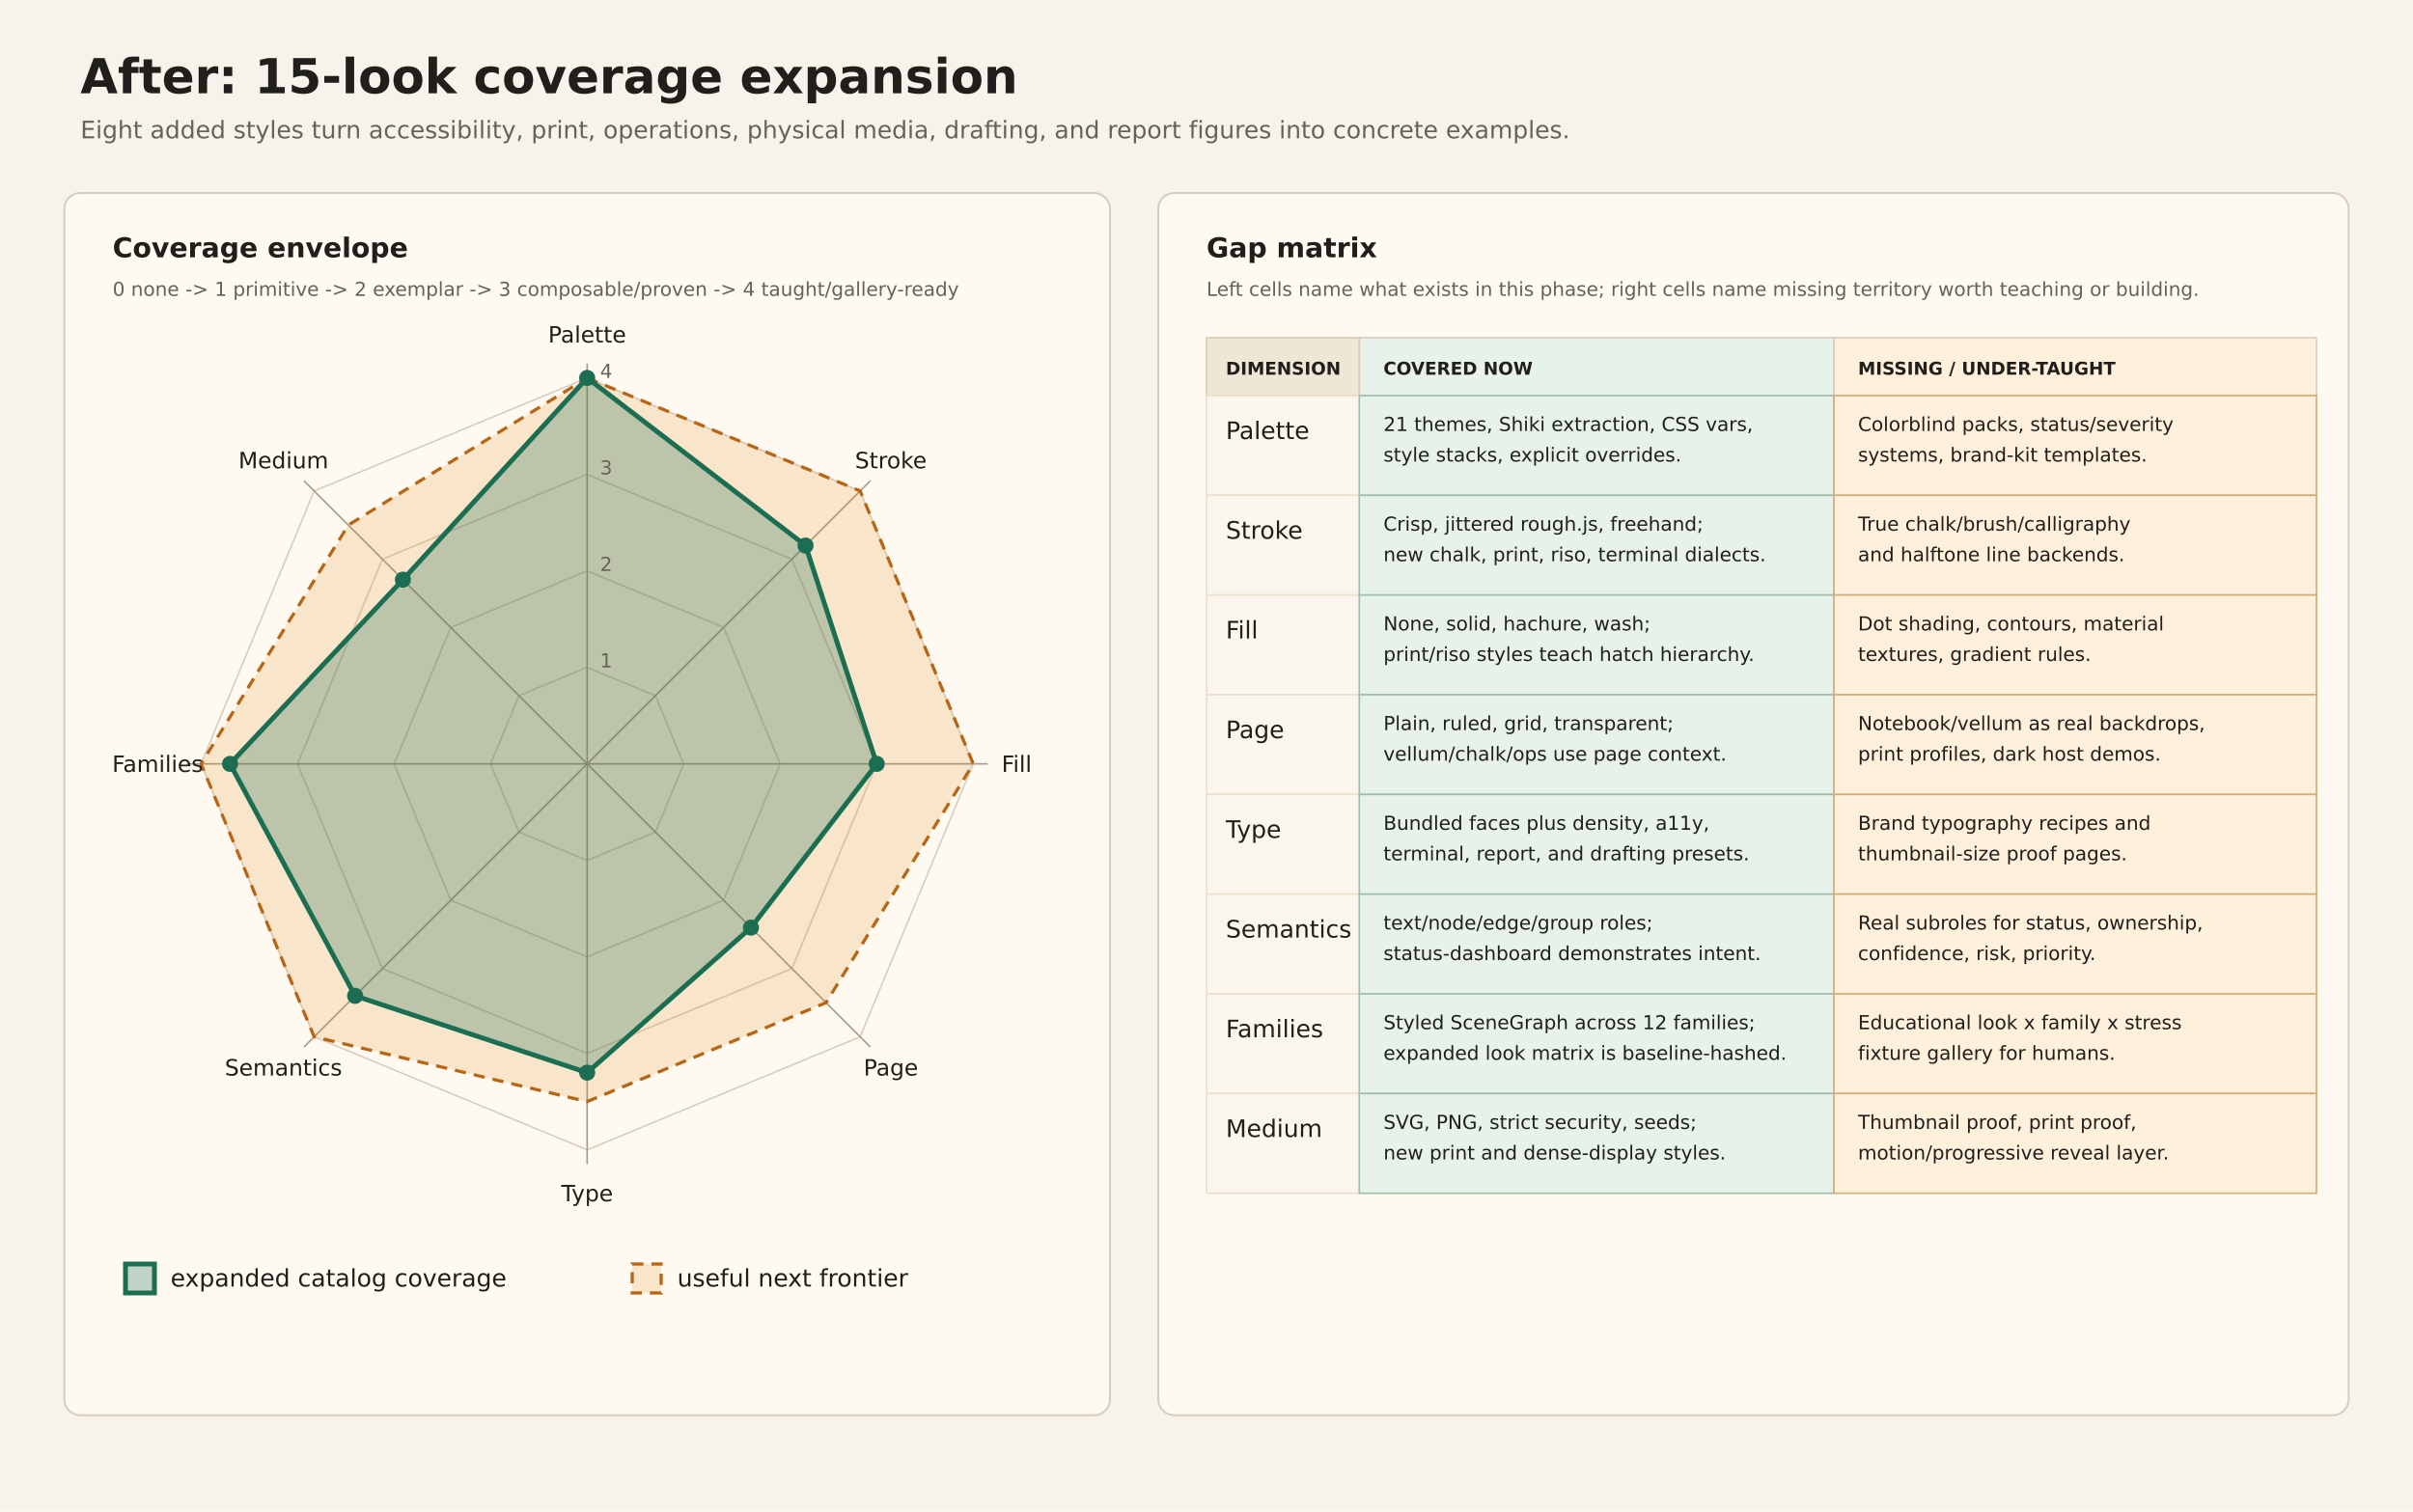
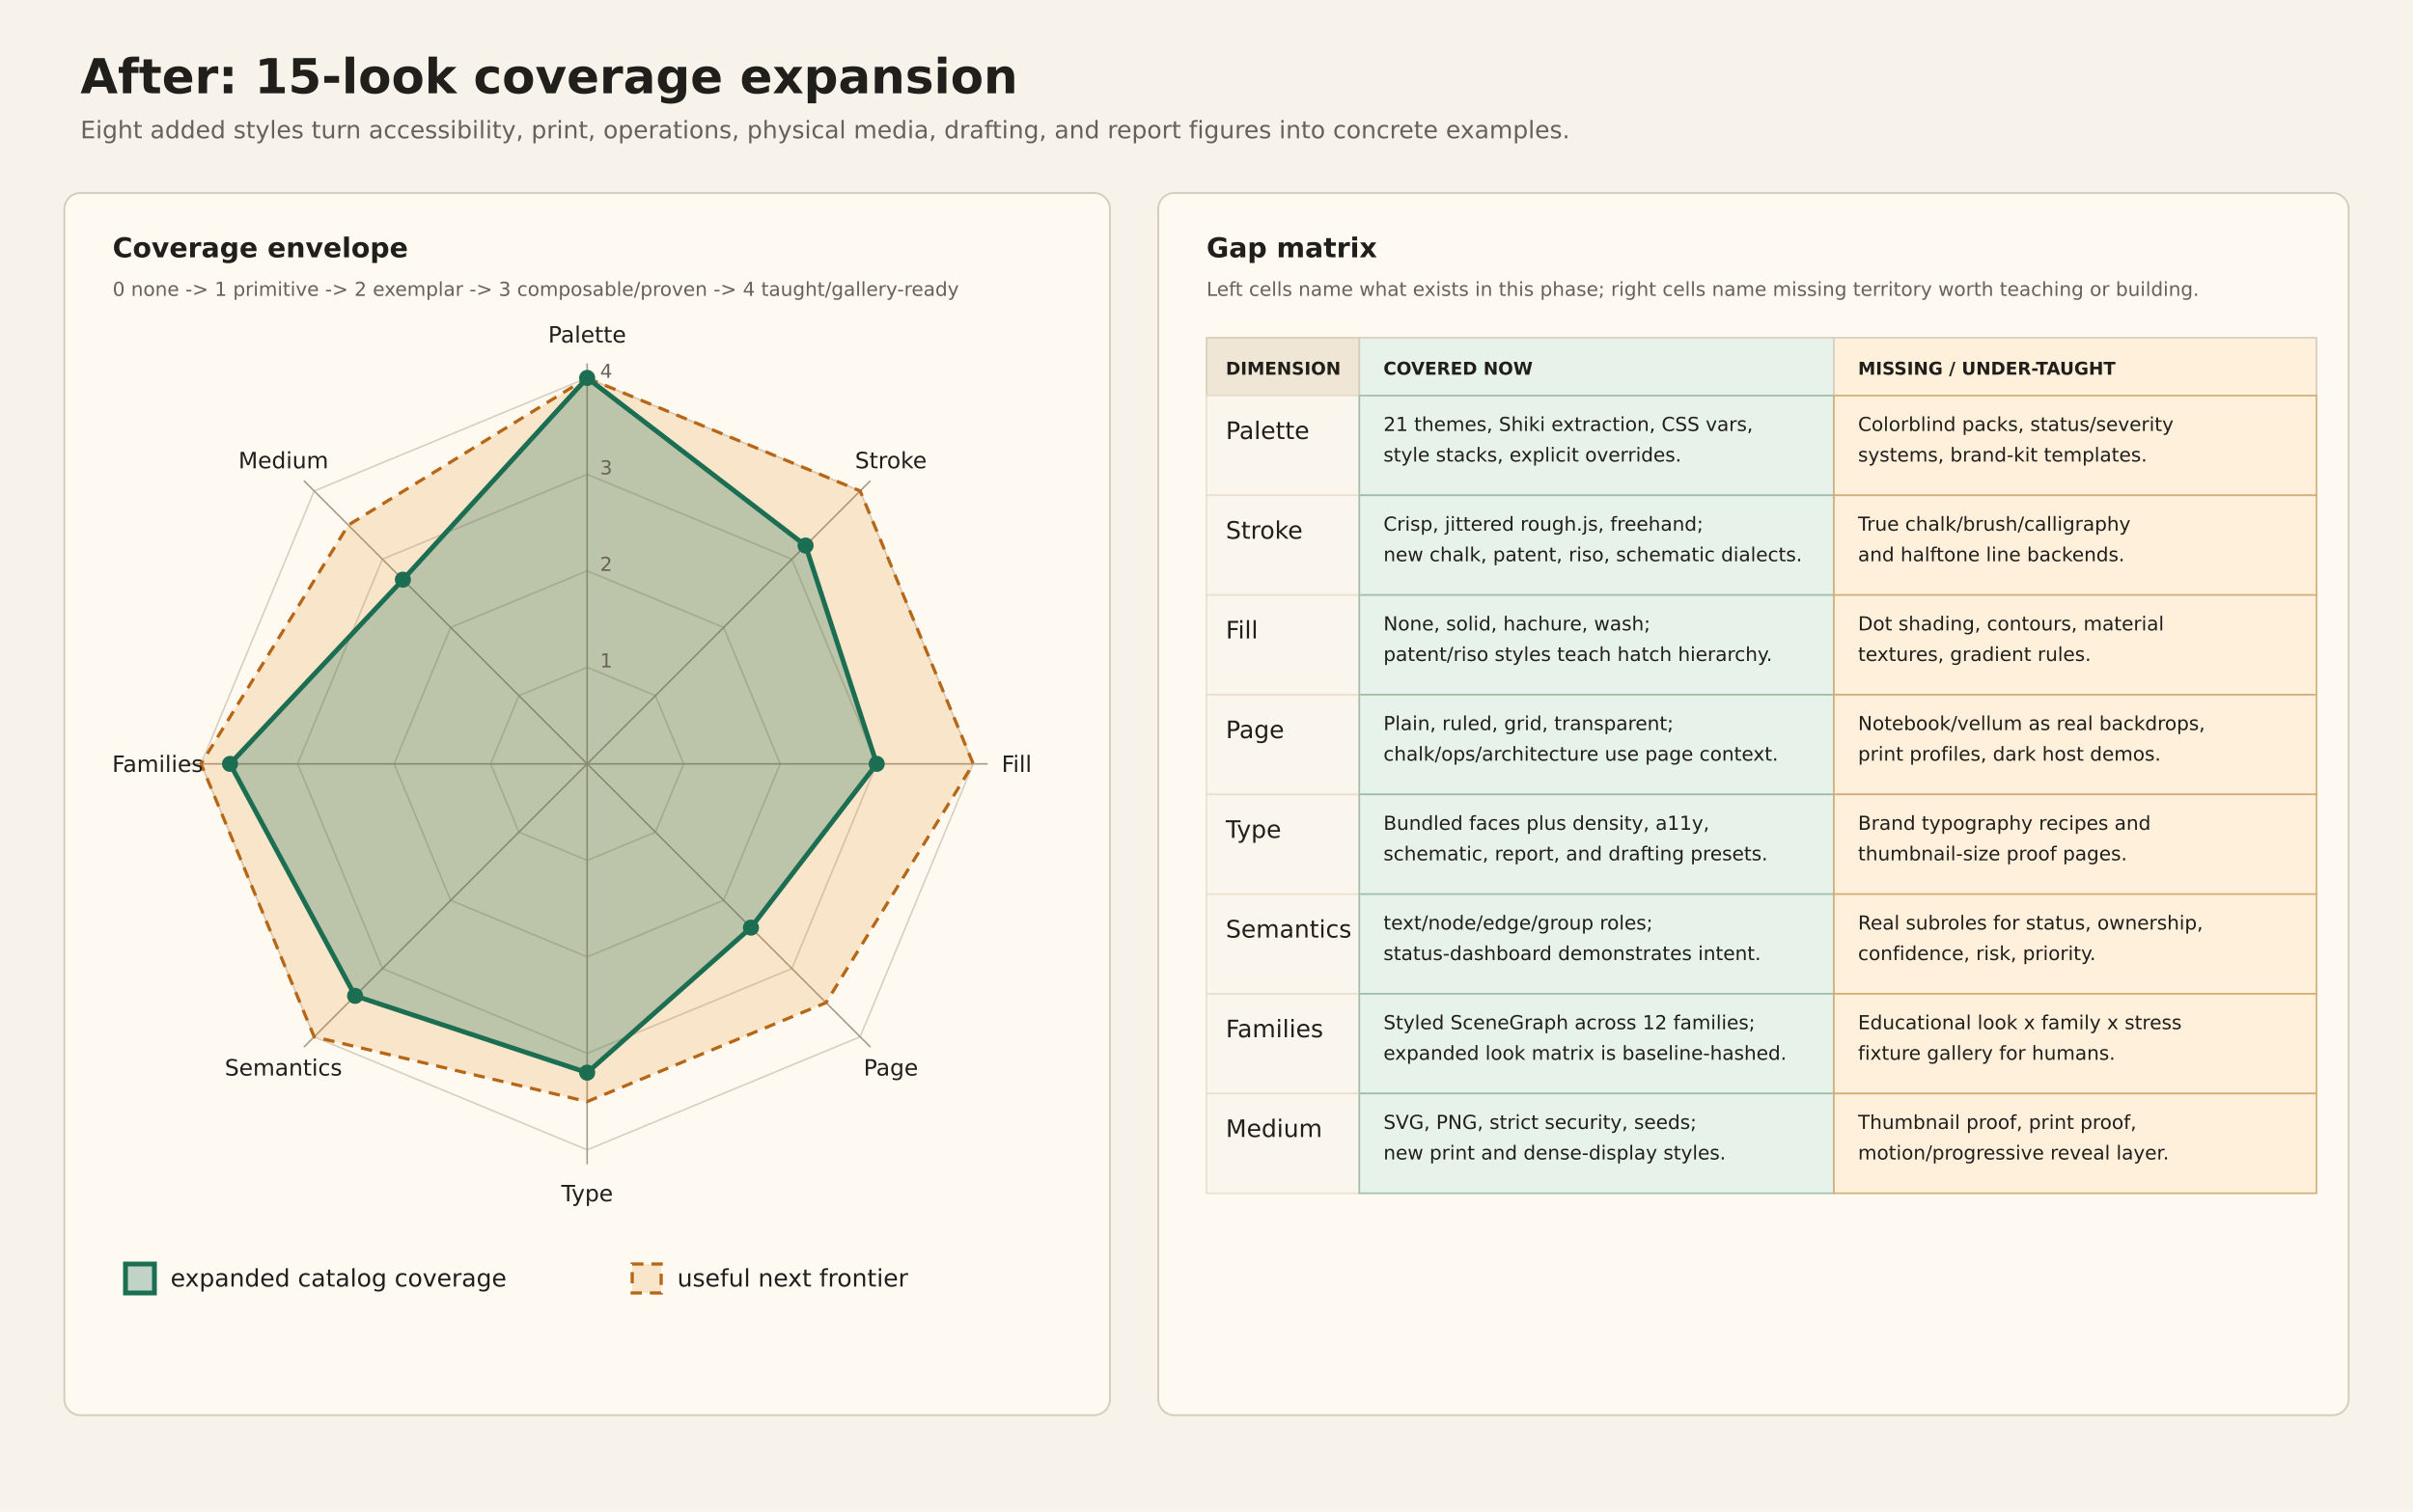
<svg xmlns="http://www.w3.org/2000/svg" viewBox="0 0 1500 940" width="1500" height="940" role="img">
  <rect width="1500" height="940" fill="#f7f3ea" />
  <text x="50" y="58" font-family="DejaVu Sans" font-size="30" font-weight="700" fill="#211f1b">After: 15-look coverage expansion</text>
  <text x="50" y="86" font-family="DejaVu Sans" font-size="15" fill="#686158">Eight added styles turn accessibility, print, operations, physical media, drafting, and report figures into concrete examples.</text>
  <rect x="40" y="120" width="650" height="760" rx="10" fill="#fffaf1" stroke="#d7cdbd" stroke-width="1.2" />
  <rect x="720" y="120" width="740" height="760" rx="10" fill="#fffaf1" stroke="#d7cdbd" stroke-width="1.2" />
  <text x="70" y="160" font-family="DejaVu Sans" font-size="17" font-weight="700" fill="#211f1b">Coverage envelope</text>
  <text x="70" y="184" font-family="DejaVu Sans" font-size="12" fill="#686158">0 none -&gt; 1 primitive -&gt; 2 exemplar -&gt; 3 composable/proven -&gt; 4 taught/gallery-ready</text>
  <g transform="translate(365 475)">
    <polygon points="0.00,-60.00 42.43,-42.43 60.00,0.00 42.43,42.43 0.00,60.00 -42.43,42.43 -60.00,0.00 -42.43,-42.43" fill="none" stroke="#d8cec0" />
    <polygon points="0.00,-120.00 84.85,-84.85 120.00,0.00 84.85,84.85 0.00,120.00 -84.85,84.85 -120.00,0.00 -84.85,-84.85" fill="none" stroke="#d8cec0" />
    <polygon points="0.00,-180.00 127.28,-127.28 180.00,0.00 127.28,127.28 0.00,180.00 -127.28,127.28 -180.00,0.00 -127.28,-127.28" fill="none" stroke="#d8cec0" />
    <polygon points="0.00,-240.00 169.71,-169.71 240.00,0.00 169.71,169.71 0.00,240.00 -169.71,169.71 -240.00,0.00 -169.71,-169.71" fill="none" stroke="#d8cec0" />
    <line x1="0" y1="0" x2="0.00" y2="-249.00" stroke="#a79b8c" stroke-width="1" />
    <line x1="0" y1="0" x2="176.07" y2="-176.07" stroke="#a79b8c" stroke-width="1" />
    <line x1="0" y1="0" x2="249.00" y2="0.00" stroke="#a79b8c" stroke-width="1" />
    <line x1="0" y1="0" x2="176.07" y2="176.07" stroke="#a79b8c" stroke-width="1" />
    <line x1="0" y1="0" x2="0.00" y2="249.00" stroke="#a79b8c" stroke-width="1" />
    <line x1="0" y1="0" x2="-176.07" y2="176.07" stroke="#a79b8c" stroke-width="1" />
    <line x1="0" y1="0" x2="-249.00" y2="0.00" stroke="#a79b8c" stroke-width="1" />
    <line x1="0" y1="0" x2="-176.07" y2="-176.07" stroke="#a79b8c" stroke-width="1" />
    <polygon points="0.00,-240.00 169.71,-169.71 240.00,0.00 148.49,148.49 0.00,210.00 -169.71,169.71 -240.00,0.00 -148.49,-148.49" fill="#d98a2430" stroke="#b76616" stroke-width="2" stroke-dasharray="7 5" />
    <polygon points="0.00,-240.00 135.76,-135.76 180.00,0.00 101.82,101.82 0.00,192.00 -144.25,144.25 -222.00,0.00 -114.55,-114.55" fill="#1b6e5245" stroke="#1b6e52" stroke-width="3" />
    <circle cx="0.00" cy="-240.00" r="5" fill="#1b6e52" />
    <circle cx="135.76" cy="-135.76" r="5" fill="#1b6e52" />
    <circle cx="180.00" cy="0.00" r="5" fill="#1b6e52" />
    <circle cx="101.82" cy="101.82" r="5" fill="#1b6e52" />
    <circle cx="0.00" cy="192.00" r="5" fill="#1b6e52" />
    <circle cx="-144.25" cy="144.25" r="5" fill="#1b6e52" />
    <circle cx="-222.00" cy="0.00" r="5" fill="#1b6e52" />
    <circle cx="-114.55" cy="-114.55" r="5" fill="#1b6e52" />
    <text x="8" y="-60" font-family="DejaVu Sans" font-size="12" fill="#686158">1</text>
    <text x="8" y="-120" font-family="DejaVu Sans" font-size="12" fill="#686158">2</text>
    <text x="8" y="-180" font-family="DejaVu Sans" font-size="12" fill="#686158">3</text>
    <text x="8" y="-240" font-family="DejaVu Sans" font-size="12" fill="#686158">4</text>
  </g>
  <text x="365.0" y="213.0" text-anchor="middle" font-family="DejaVu Sans" font-size="14" fill="#211f1b">Palette</text>
  <text x="553.8" y="291.2" text-anchor="middle" font-family="DejaVu Sans" font-size="14" fill="#211f1b">Stroke</text>
  <text x="632.0" y="480.0" text-anchor="middle" font-family="DejaVu Sans" font-size="14" fill="#211f1b">Fill</text>
  <text x="553.8" y="668.8" text-anchor="middle" font-family="DejaVu Sans" font-size="14" fill="#211f1b">Page</text>
  <text x="365.0" y="747.0" text-anchor="middle" font-family="DejaVu Sans" font-size="14" fill="#211f1b">Type</text>
  <text x="176.2" y="668.8" text-anchor="middle" font-family="DejaVu Sans" font-size="14" fill="#211f1b">Semantics</text>
  <text x="98.0" y="480.0" text-anchor="middle" font-family="DejaVu Sans" font-size="14" fill="#211f1b">Families</text>
  <text x="176.2" y="291.2" text-anchor="middle" font-family="DejaVu Sans" font-size="14" fill="#211f1b">Medium</text>
  <g transform="translate(78 800)">
    <rect x="0" y="-14" width="18" height="18" fill="#1b6e5245" stroke="#1b6e52" stroke-width="3" />
    <text x="28" y="0" font-family="DejaVu Sans" font-size="15" fill="#211f1b">expanded catalog coverage</text>
    <rect x="315" y="-14" width="18" height="18" fill="#d98a2430" stroke="#b76616" stroke-width="2" stroke-dasharray="7 5" />
    <text x="343" y="0" font-family="DejaVu Sans" font-size="15" fill="#211f1b">useful next frontier</text>
  </g>
  <text x="750" y="160" font-family="DejaVu Sans" font-size="17" font-weight="700" fill="#211f1b">Gap matrix</text>
  <text x="750" y="184" font-family="DejaVu Sans" font-size="12" fill="#686158">Left cells name what exists in this phase; right cells name missing territory worth teaching or building.</text>
  <g transform="translate(750 210)">
    <rect x="0" y="0" width="95" height="36" fill="#efe6d6" stroke="#d7cdbd" />
    <rect x="95" y="0" width="295" height="36" fill="#e7f2ea" stroke="#d7cdbd" />
    <rect x="390" y="0" width="300" height="36" fill="#fff0dc" stroke="#d7cdbd" />
    <text x="12" y="23" font-family="DejaVu Sans" font-size="11" font-weight="700" fill="#211f1b">DIMENSION</text>
    <text x="110" y="23" font-family="DejaVu Sans" font-size="11" font-weight="700" fill="#211f1b">COVERED NOW</text>
    <text x="405" y="23" font-family="DejaVu Sans" font-size="11" font-weight="700" fill="#211f1b">MISSING / UNDER-TAUGHT</text>
  </g>
  <g transform="translate(750 246)">
    <rect x="0" y="0" width="95" height="62" fill="#fbf6ed" stroke="#eadfce" />
    <rect x="95" y="0" width="295" height="62" fill="#e7f2ea" stroke="#9fbda8" />
    <rect x="390" y="0" width="300" height="62" fill="#fff0dc" stroke="#d1ad78" />
    <text x="12" y="27" font-family="DejaVu Sans" font-size="15" fill="#211f1b">Palette</text>
    <text x="110" y="22" font-family="DejaVu Sans" font-size="12" fill="#211f1b">21 themes, Shiki extraction, CSS vars,</text>
    <text x="110" y="41" font-family="DejaVu Sans" font-size="12" fill="#211f1b">style stacks, explicit overrides.</text>
    <text x="405" y="22" font-family="DejaVu Sans" font-size="12" fill="#211f1b">Colorblind packs, status/severity</text>
    <text x="405" y="41" font-family="DejaVu Sans" font-size="12" fill="#211f1b">systems, brand-kit templates.</text>
  </g>
  <g transform="translate(750 308)">
    <rect x="0" y="0" width="95" height="62" fill="#fbf6ed" stroke="#eadfce" />
    <rect x="95" y="0" width="295" height="62" fill="#e7f2ea" stroke="#9fbda8" />
    <rect x="390" y="0" width="300" height="62" fill="#fff0dc" stroke="#d1ad78" />
    <text x="12" y="27" font-family="DejaVu Sans" font-size="15" fill="#211f1b">Stroke</text>
    <text x="110" y="22" font-family="DejaVu Sans" font-size="12" fill="#211f1b">Crisp, jittered rough.js, freehand;</text>
-     <text x="110" y="41" font-family="DejaVu Sans" font-size="12" fill="#211f1b">new chalk, print, riso, terminal dialects.</text>
+     <text x="110" y="41" font-family="DejaVu Sans" font-size="12" fill="#211f1b">new chalk, patent, riso, schematic dialects.</text>
    <text x="405" y="22" font-family="DejaVu Sans" font-size="12" fill="#211f1b">True chalk/brush/calligraphy</text>
    <text x="405" y="41" font-family="DejaVu Sans" font-size="12" fill="#211f1b">and halftone line backends.</text>
  </g>
  <g transform="translate(750 370)">
    <rect x="0" y="0" width="95" height="62" fill="#fbf6ed" stroke="#eadfce" />
    <rect x="95" y="0" width="295" height="62" fill="#e7f2ea" stroke="#9fbda8" />
    <rect x="390" y="0" width="300" height="62" fill="#fff0dc" stroke="#d1ad78" />
    <text x="12" y="27" font-family="DejaVu Sans" font-size="15" fill="#211f1b">Fill</text>
    <text x="110" y="22" font-family="DejaVu Sans" font-size="12" fill="#211f1b">None, solid, hachure, wash;</text>
-     <text x="110" y="41" font-family="DejaVu Sans" font-size="12" fill="#211f1b">print/riso styles teach hatch hierarchy.</text>
+     <text x="110" y="41" font-family="DejaVu Sans" font-size="12" fill="#211f1b">patent/riso styles teach hatch hierarchy.</text>
    <text x="405" y="22" font-family="DejaVu Sans" font-size="12" fill="#211f1b">Dot shading, contours, material</text>
    <text x="405" y="41" font-family="DejaVu Sans" font-size="12" fill="#211f1b">textures, gradient rules.</text>
  </g>
  <g transform="translate(750 432)">
    <rect x="0" y="0" width="95" height="62" fill="#fbf6ed" stroke="#eadfce" />
    <rect x="95" y="0" width="295" height="62" fill="#e7f2ea" stroke="#9fbda8" />
    <rect x="390" y="0" width="300" height="62" fill="#fff0dc" stroke="#d1ad78" />
    <text x="12" y="27" font-family="DejaVu Sans" font-size="15" fill="#211f1b">Page</text>
    <text x="110" y="22" font-family="DejaVu Sans" font-size="12" fill="#211f1b">Plain, ruled, grid, transparent;</text>
-     <text x="110" y="41" font-family="DejaVu Sans" font-size="12" fill="#211f1b">vellum/chalk/ops use page context.</text>
+     <text x="110" y="41" font-family="DejaVu Sans" font-size="12" fill="#211f1b">chalk/ops/architecture use page context.</text>
    <text x="405" y="22" font-family="DejaVu Sans" font-size="12" fill="#211f1b">Notebook/vellum as real backdrops,</text>
    <text x="405" y="41" font-family="DejaVu Sans" font-size="12" fill="#211f1b">print profiles, dark host demos.</text>
  </g>
  <g transform="translate(750 494)">
    <rect x="0" y="0" width="95" height="62" fill="#fbf6ed" stroke="#eadfce" />
    <rect x="95" y="0" width="295" height="62" fill="#e7f2ea" stroke="#9fbda8" />
    <rect x="390" y="0" width="300" height="62" fill="#fff0dc" stroke="#d1ad78" />
    <text x="12" y="27" font-family="DejaVu Sans" font-size="15" fill="#211f1b">Type</text>
    <text x="110" y="22" font-family="DejaVu Sans" font-size="12" fill="#211f1b">Bundled faces plus density, a11y,</text>
-     <text x="110" y="41" font-family="DejaVu Sans" font-size="12" fill="#211f1b">terminal, report, and drafting presets.</text>
+     <text x="110" y="41" font-family="DejaVu Sans" font-size="12" fill="#211f1b">schematic, report, and drafting presets.</text>
    <text x="405" y="22" font-family="DejaVu Sans" font-size="12" fill="#211f1b">Brand typography recipes and</text>
    <text x="405" y="41" font-family="DejaVu Sans" font-size="12" fill="#211f1b">thumbnail-size proof pages.</text>
  </g>
  <g transform="translate(750 556)">
    <rect x="0" y="0" width="95" height="62" fill="#fbf6ed" stroke="#eadfce" />
    <rect x="95" y="0" width="295" height="62" fill="#e7f2ea" stroke="#9fbda8" />
    <rect x="390" y="0" width="300" height="62" fill="#fff0dc" stroke="#d1ad78" />
    <text x="12" y="27" font-family="DejaVu Sans" font-size="15" fill="#211f1b">Semantics</text>
    <text x="110" y="22" font-family="DejaVu Sans" font-size="12" fill="#211f1b">text/node/edge/group roles;</text>
    <text x="110" y="41" font-family="DejaVu Sans" font-size="12" fill="#211f1b">status-dashboard demonstrates intent.</text>
    <text x="405" y="22" font-family="DejaVu Sans" font-size="12" fill="#211f1b">Real subroles for status, ownership,</text>
    <text x="405" y="41" font-family="DejaVu Sans" font-size="12" fill="#211f1b">confidence, risk, priority.</text>
  </g>
  <g transform="translate(750 618)">
    <rect x="0" y="0" width="95" height="62" fill="#fbf6ed" stroke="#eadfce" />
    <rect x="95" y="0" width="295" height="62" fill="#e7f2ea" stroke="#9fbda8" />
    <rect x="390" y="0" width="300" height="62" fill="#fff0dc" stroke="#d1ad78" />
    <text x="12" y="27" font-family="DejaVu Sans" font-size="15" fill="#211f1b">Families</text>
    <text x="110" y="22" font-family="DejaVu Sans" font-size="12" fill="#211f1b">Styled SceneGraph across 12 families;</text>
    <text x="110" y="41" font-family="DejaVu Sans" font-size="12" fill="#211f1b">expanded look matrix is baseline-hashed.</text>
    <text x="405" y="22" font-family="DejaVu Sans" font-size="12" fill="#211f1b">Educational look x family x stress</text>
    <text x="405" y="41" font-family="DejaVu Sans" font-size="12" fill="#211f1b">fixture gallery for humans.</text>
  </g>
  <g transform="translate(750 680)">
    <rect x="0" y="0" width="95" height="62" fill="#fbf6ed" stroke="#eadfce" />
    <rect x="95" y="0" width="295" height="62" fill="#e7f2ea" stroke="#9fbda8" />
    <rect x="390" y="0" width="300" height="62" fill="#fff0dc" stroke="#d1ad78" />
    <text x="12" y="27" font-family="DejaVu Sans" font-size="15" fill="#211f1b">Medium</text>
    <text x="110" y="22" font-family="DejaVu Sans" font-size="12" fill="#211f1b">SVG, PNG, strict security, seeds;</text>
    <text x="110" y="41" font-family="DejaVu Sans" font-size="12" fill="#211f1b">new print and dense-display styles.</text>
    <text x="405" y="22" font-family="DejaVu Sans" font-size="12" fill="#211f1b">Thumbnail proof, print proof,</text>
    <text x="405" y="41" font-family="DejaVu Sans" font-size="12" fill="#211f1b">motion/progressive reveal layer.</text>
  </g>
</svg>
